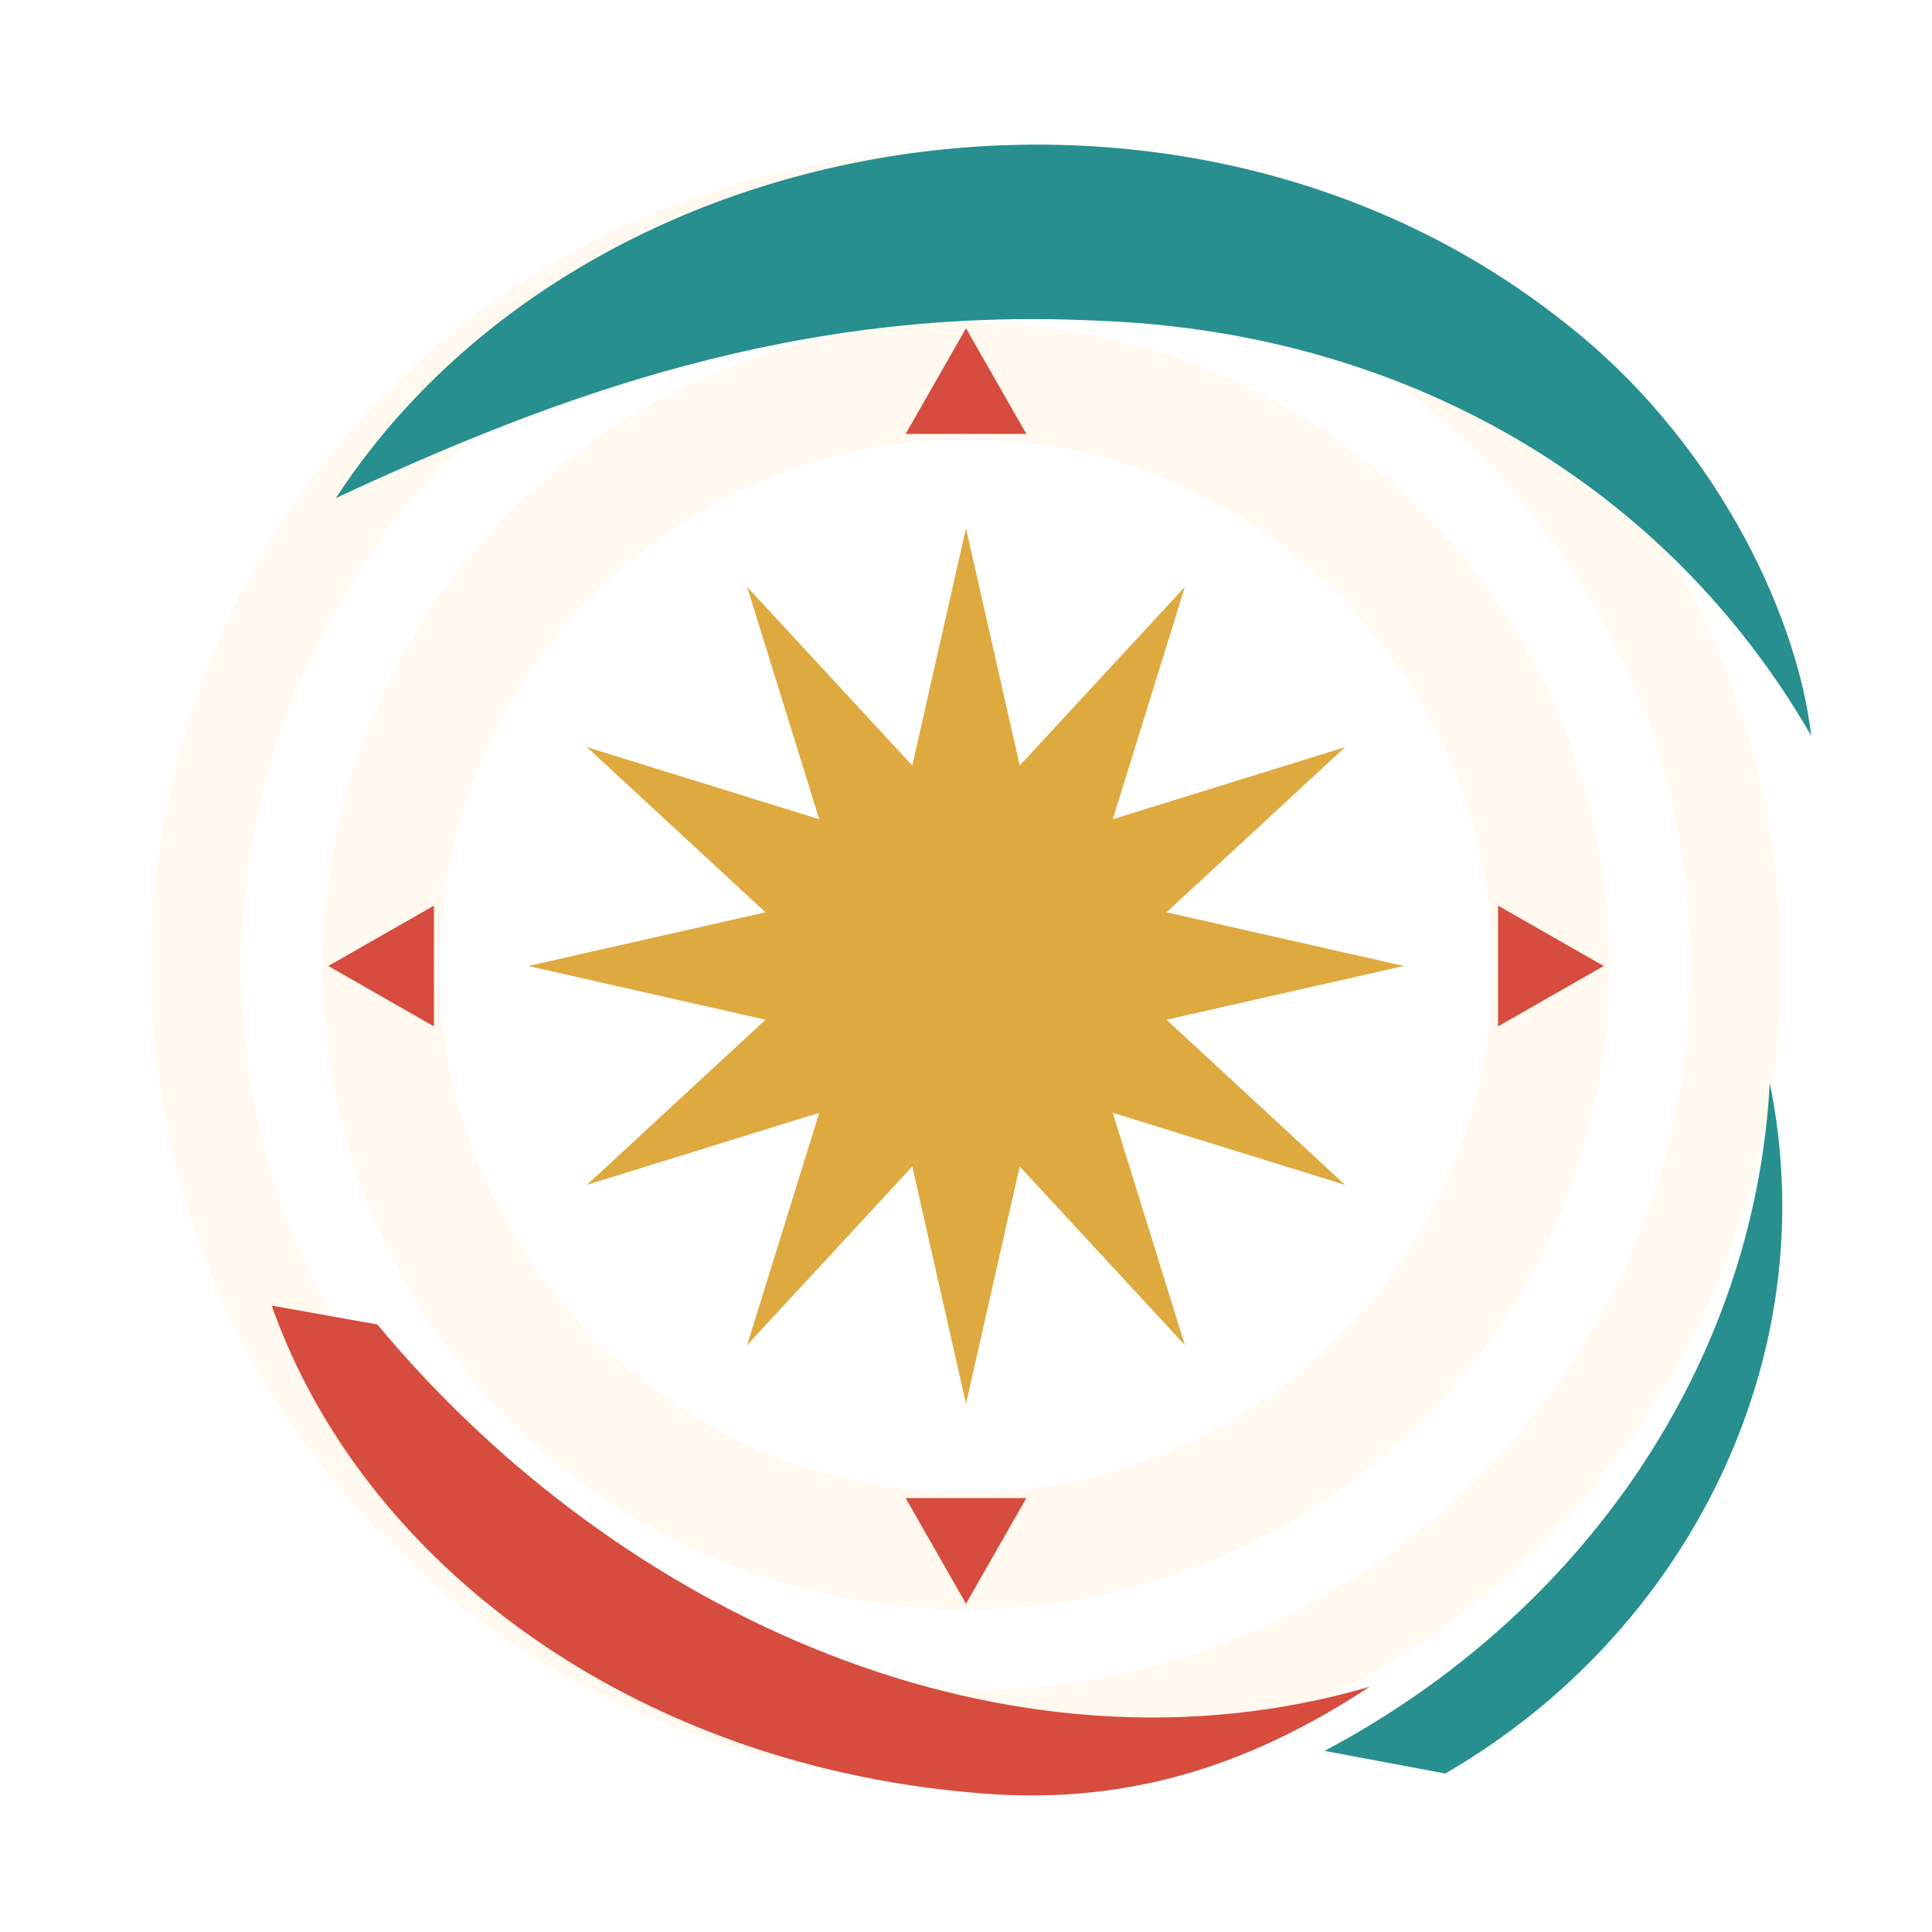
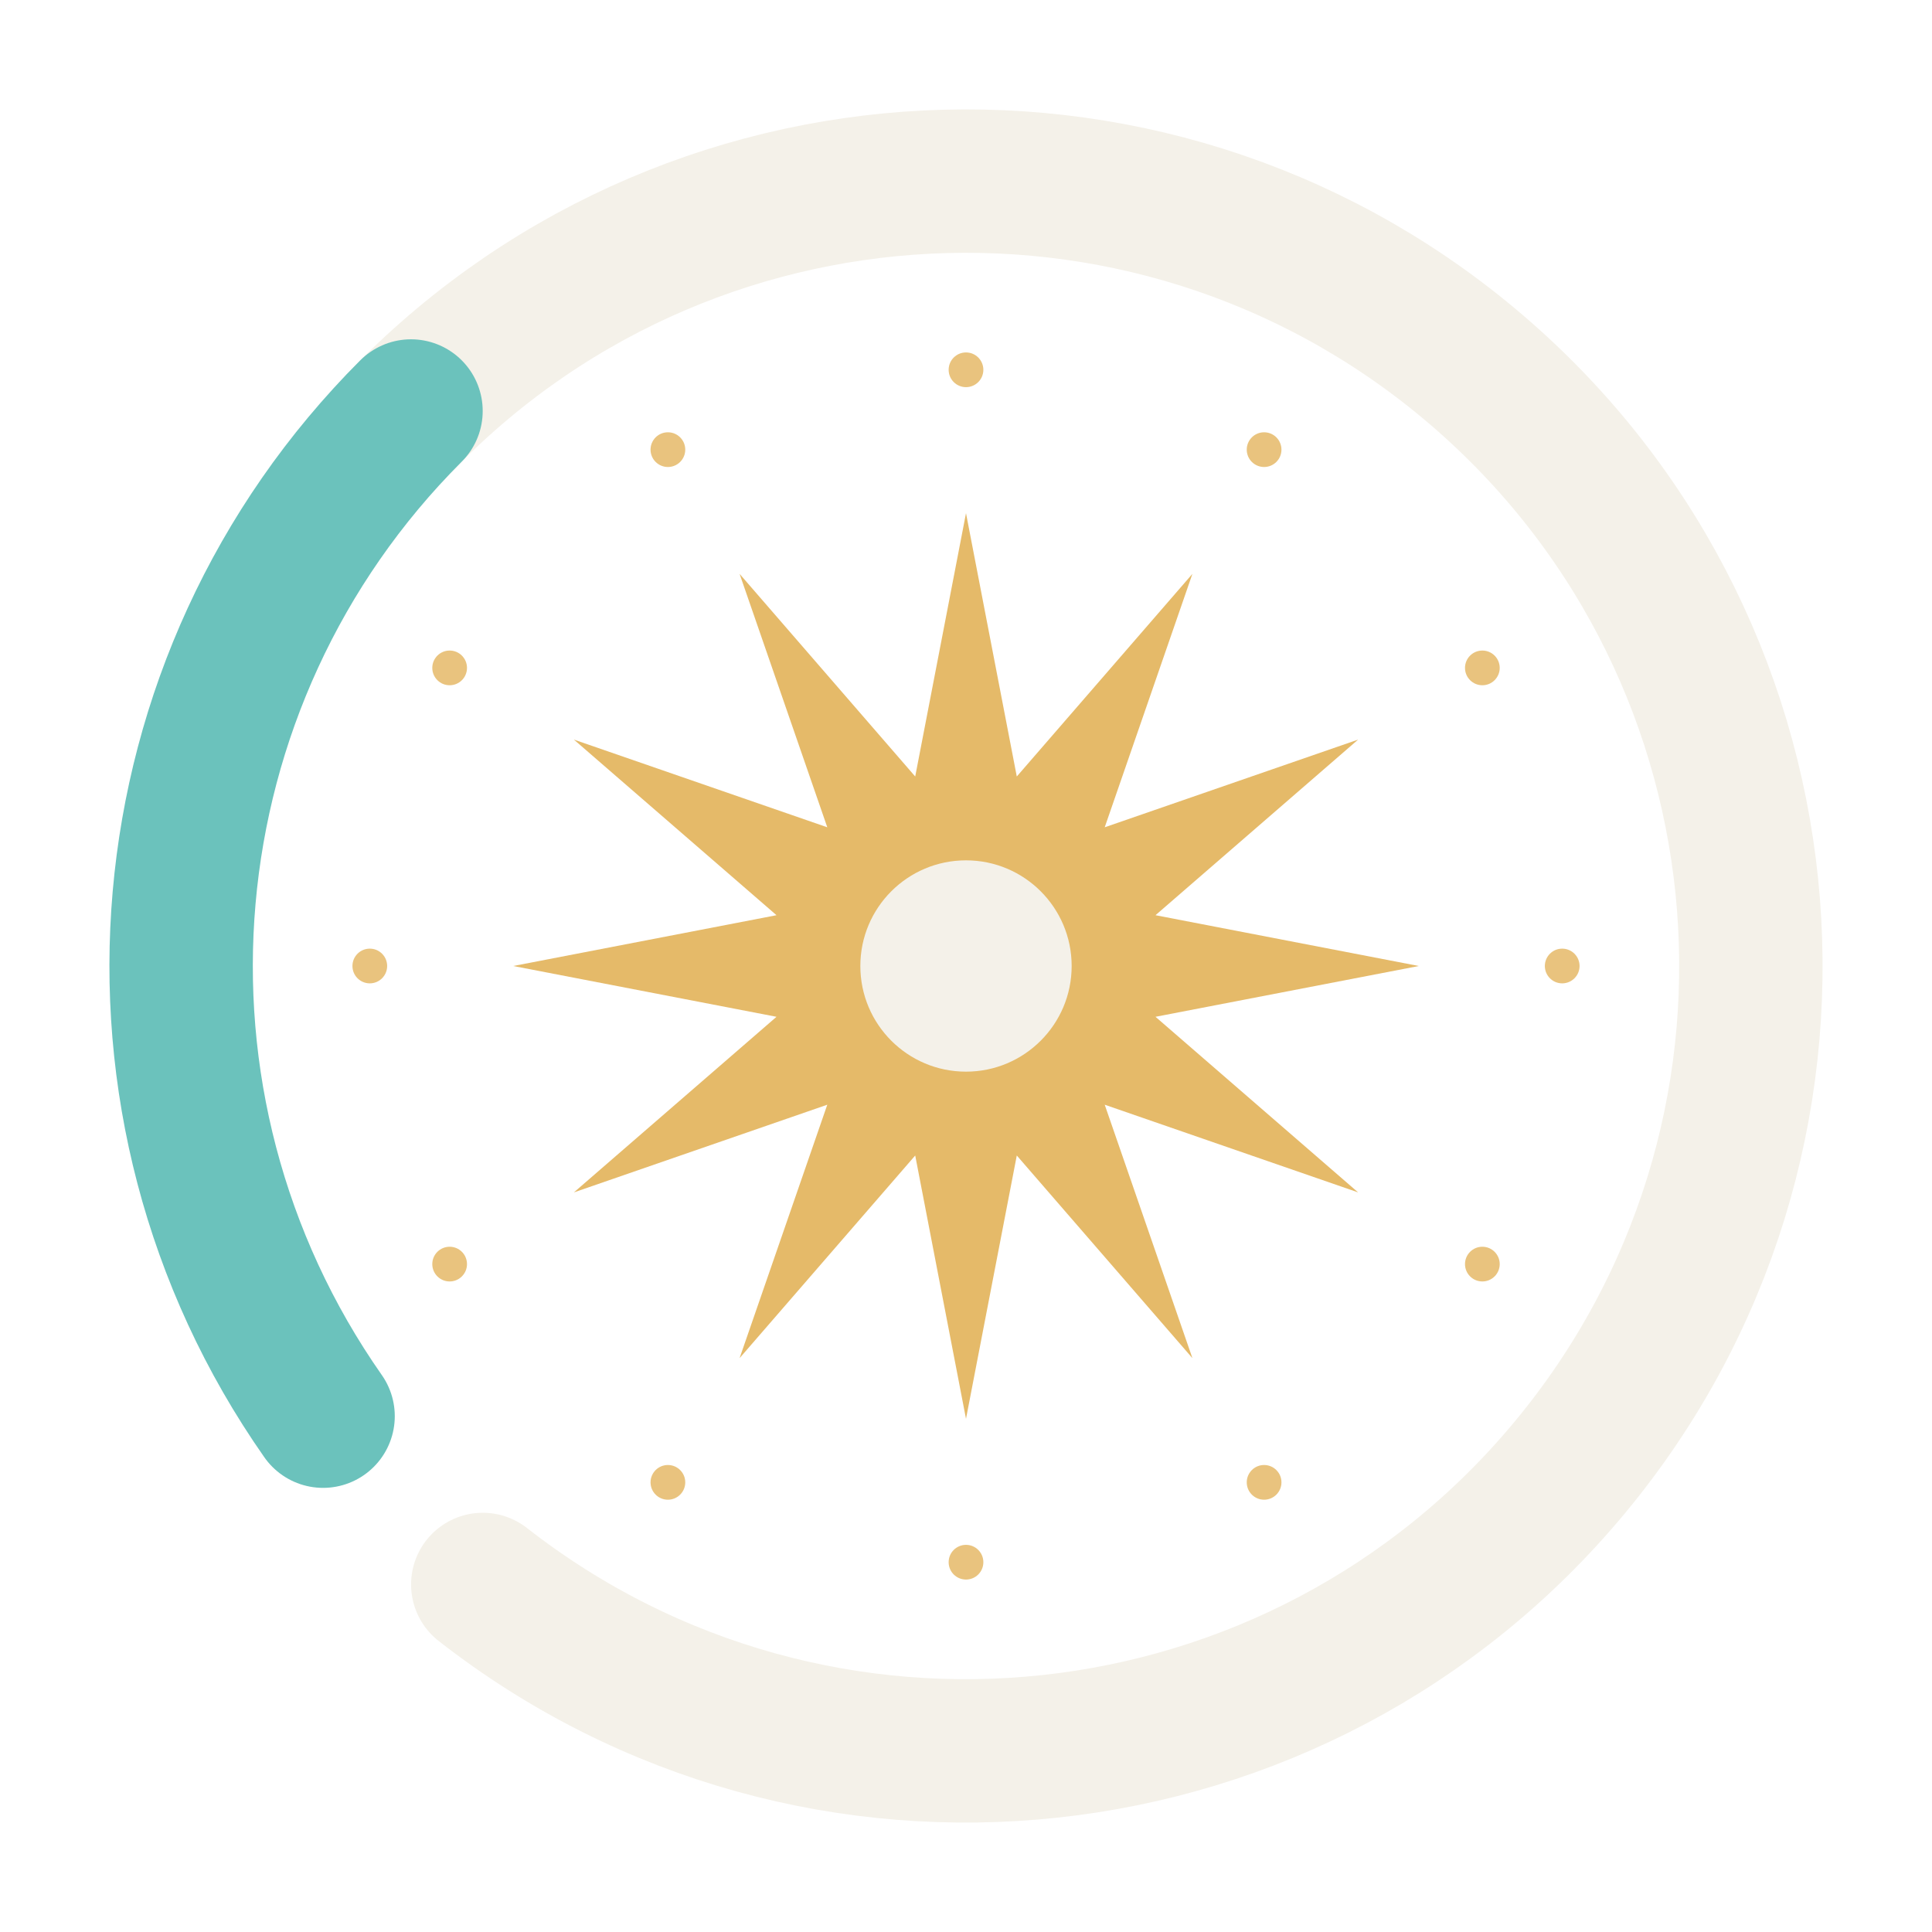
- <svg xmlns="http://www.w3.org/2000/svg" width="512" height="512" viewBox="0 0 512 512" role="img" aria-label="Biểu tượng trống đồng NaMiOS, bản cho nền tối">
-   <circle cx="256" cy="256" r="204" fill="none" stroke="#FFF9EF" stroke-width="24" />
-   <circle cx="256" cy="256" r="155" fill="none" stroke="#FFF9EF" stroke-width="31" />
-   <polygon points="256.000,140.000 270.235,202.874 314.000,155.541 294.891,217.109 356.459,198.000 309.126,241.765 372.000,256.000 309.126,270.235 356.459,314.000 294.891,294.891 314.000,356.459 270.235,309.126 256.000,372.000 241.765,309.126 198.000,356.459 217.109,294.891 155.541,314.000 202.874,270.235 140.000,256.000 202.874,241.765 155.541,198.000 217.109,217.109 198.000,155.541 241.765,202.874" fill="#DEA93E" />
-   <polygon points="256.00,87.00 240.00,115.00 272.00,115.00" fill="#D64C3E" />
-   <polygon points="425.00,256.00 397.00,240.00 397.00,272.00" fill="#D64C3E" />
-   <polygon points="256.00,425.00 272.00,397.00 240.00,397.00" fill="#D64C3E" />
-   <polygon points="87.00,256.00 115.00,272.00 115.00,240.00" fill="#D64C3E" />
-   <path d="M350.0 135.1 L364.2 149.2" stroke="#FFF9EF" stroke-width="7" stroke-linecap="round" />
-   <path d="M362.8 147.8 L376.9 162.0" stroke="#FFF9EF" stroke-width="7" stroke-linecap="round" />
-   <path d="M376.9 350.0 L362.8 364.2" stroke="#FFF9EF" stroke-width="7" stroke-linecap="round" />
-   <path d="M364.2 362.8 L350.0 376.9" stroke="#FFF9EF" stroke-width="7" stroke-linecap="round" />
-   <path d="M162.0 376.9 L147.8 362.8" stroke="#FFF9EF" stroke-width="7" stroke-linecap="round" />
-   <path d="M149.2 364.2 L135.1 350.0" stroke="#FFF9EF" stroke-width="7" stroke-linecap="round" />
-   <path d="M135.1 162.0 L149.2 147.8" stroke="#FFF9EF" stroke-width="7" stroke-linecap="round" />
-   <path d="M147.8 149.2 L162.0 135.1" stroke="#FFF9EF" stroke-width="7" stroke-linecap="round" />
-   <path d="M 89 132 C 155 31 314 6 414 85 C 453 115 476 161 480 195 C 442 129 373 88 291 85 C 211 81 147 105 89 132 Z" fill="#278F8D" />
-   <path d="M 72 346 C 96 414 167 467 257 475 C 298 479 331 468 363 447 C 267 475 164 428 100 351 Z" fill="#D64C3E" />
-   <path d="M 351 464 C 419 428 465 362 469 287 C 484 360 447 433 383 470 Z" fill="#278F8D" />
+ <svg xmlns="http://www.w3.org/2000/svg" viewBox="0 0 256 256" role="img" aria-label="NaMiOS — mặt trời trống Đông Sơn cách tân">
+   <path d="M51.94 57.07 A104 104 0 1 1 63.97 209.95" fill="none" stroke="#F4F1E9" stroke-width="19" stroke-linecap="round" />
+   <path d="M42.81 187.65 A104 104 0 0 1 54.46 54.46" fill="none" stroke="#6BC2BC" stroke-width="19" stroke-linecap="round" />
+   <g fill="#E5BA69" opacity=".86">
+     <circle cx="128.00" cy="49.00" r="2.3" />
+     <circle cx="167.50" cy="59.58" r="2.3" />
+     <circle cx="196.42" cy="88.50" r="2.3" />
+     <circle cx="207.00" cy="128.00" r="2.3" />
+     <circle cx="196.42" cy="167.50" r="2.3" />
+     <circle cx="167.50" cy="196.42" r="2.3" />
+     <circle cx="128.00" cy="207.00" r="2.3" />
+     <circle cx="88.50" cy="196.42" r="2.3" />
+     <circle cx="59.58" cy="167.50" r="2.3" />
+     <circle cx="49.00" cy="128.00" r="2.3" />
+     <circle cx="59.58" cy="88.50" r="2.3" />
+     <circle cx="88.50" cy="59.58" r="2.3" />
+   </g>
+   <polygon points="128.00,68.00 134.73,102.89 158.00,76.04 146.38,109.62 179.96,98.00 153.11,121.27 188.00,128.00 153.11,134.73 179.96,158.00 146.38,146.38 158.00,179.96 134.73,153.11 128.00,188.00 121.27,153.11 98.00,179.96 109.62,146.38 76.04,158.00 102.89,134.73 68.00,128.00 102.89,121.27 76.04,98.00 109.62,109.62 98.00,76.04 121.27,102.89" fill="#E5BA69" />
+   <circle cx="128" cy="128" r="14" fill="#F4F1E9" />
</svg>
